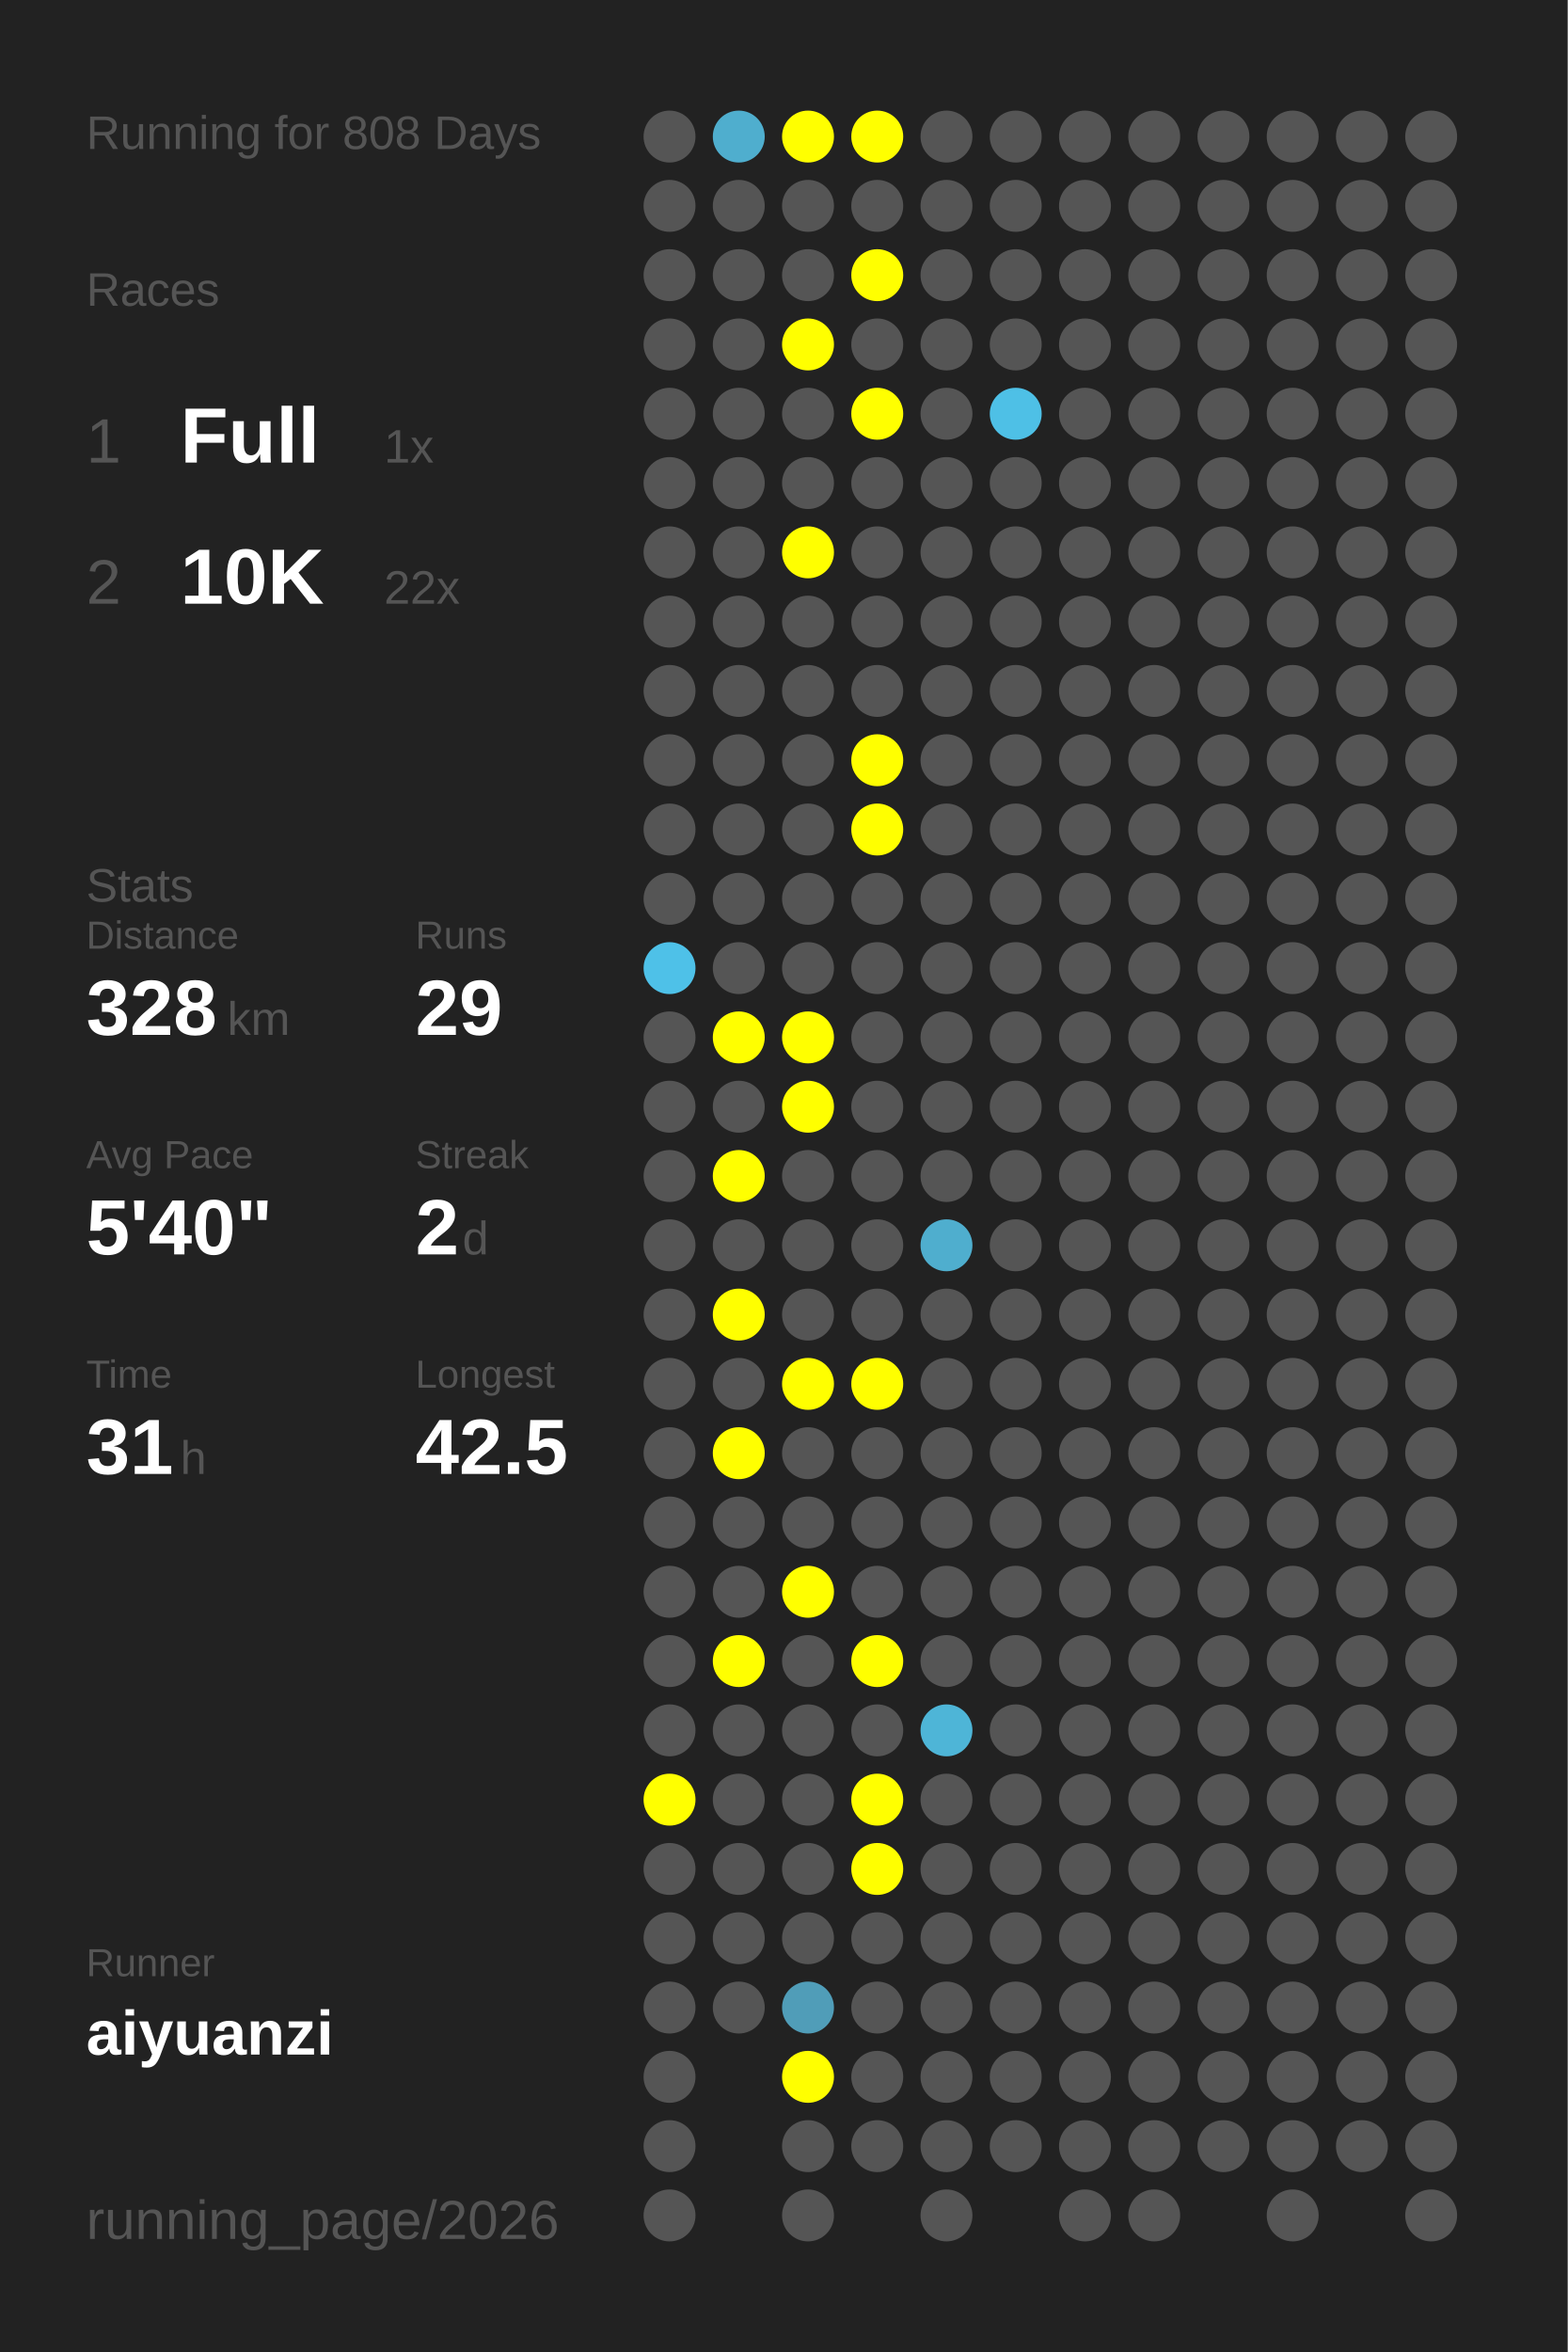
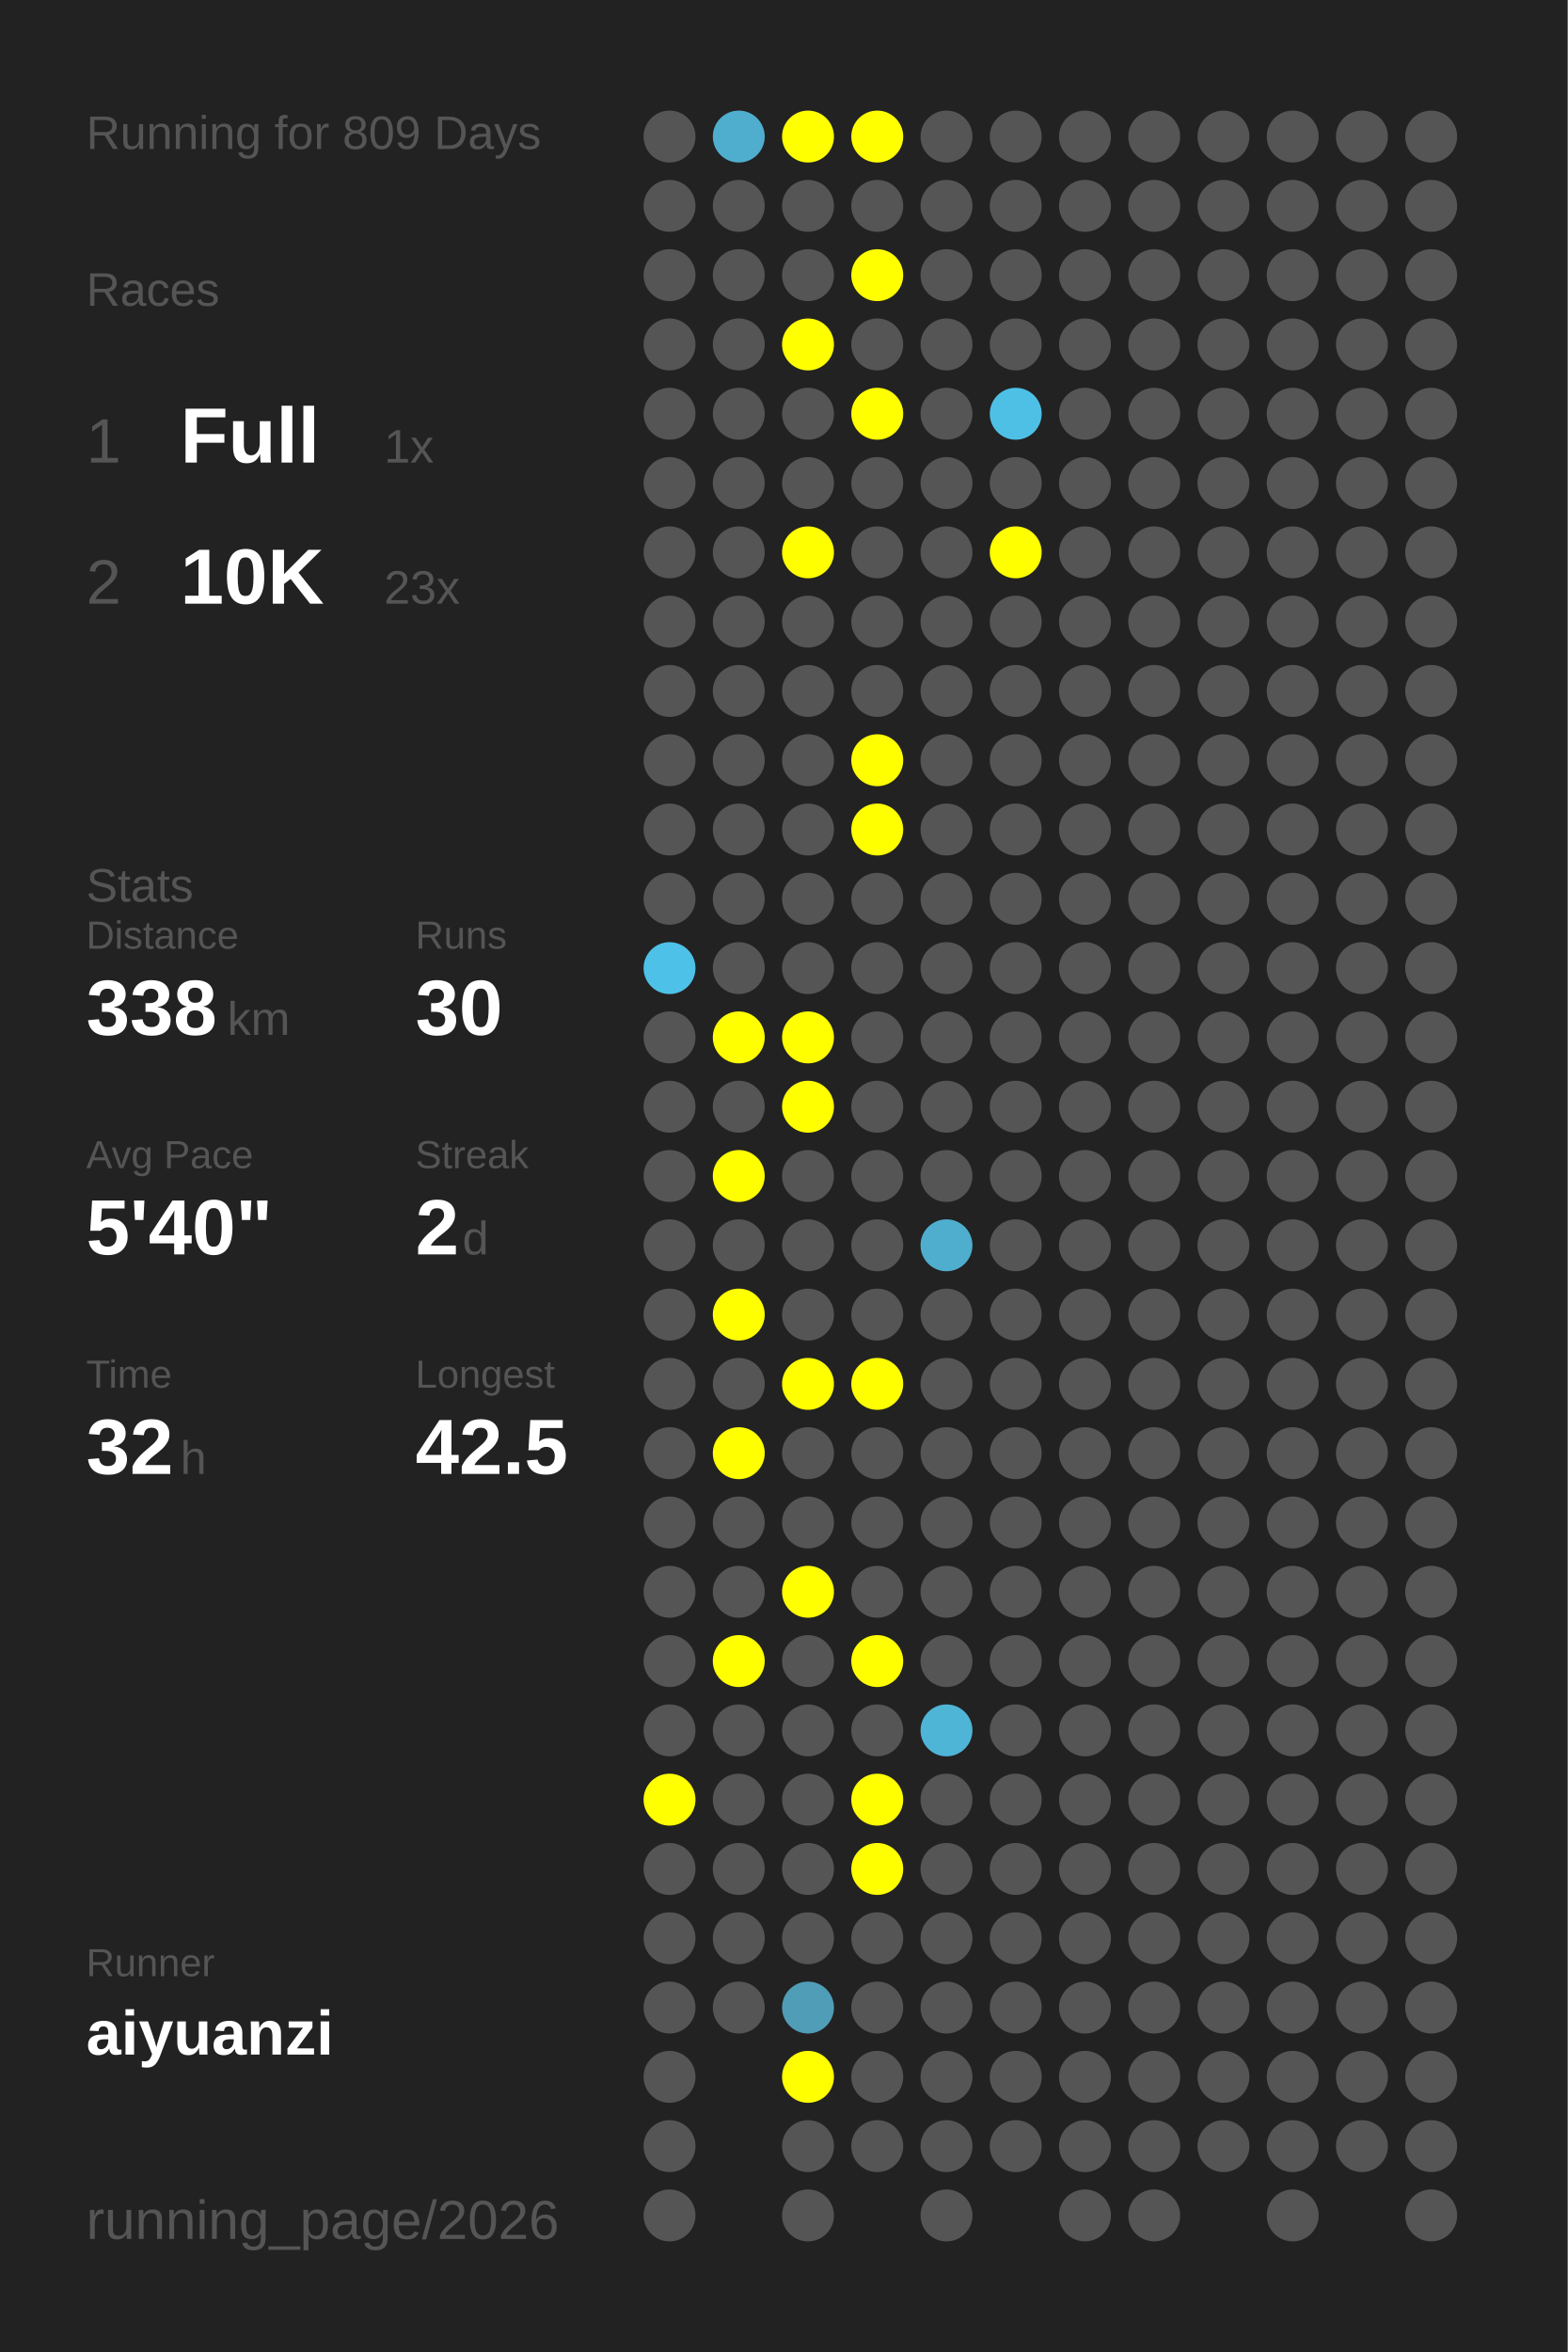
<svg xmlns="http://www.w3.org/2000/svg" baseProfile="full" height="300mm" version="1.1" viewBox="0,0,200,300" width="200mm">
  <defs />
  <rect fill="#222222" height="300" width="200" x="0" y="0" />
-   <text fill="#555555" style="font-size:6px; font-family:Arial;" x="11" y="19">Running for 808 Days</text>
+   <text fill="#555555" style="font-size:6px; font-family:Arial;" x="11" y="19">Running for 809 Days</text>
  <text fill="#555555" style="font-size:6px; font-family:Arial;" x="11" y="39">Races</text>
  <text fill="#555555" style="font-size:8px; font-family:Arial;" x="11" y="59">1</text>
  <text fill="#FFFFFF" style="font-size:10px; font-family:Arial; font-weight:bold;" x="23" y="59">Full</text>
  <text fill="#555555" style="font-size:6px; font-family:Arial;" x="49" y="59">1x</text>
  <text fill="#555555" style="font-size:8px; font-family:Arial;" x="11" y="77">2</text>
  <text fill="#FFFFFF" style="font-size:10px; font-family:Arial; font-weight:bold;" x="23" y="77">10K</text>
-   <text fill="#555555" style="font-size:6px; font-family:Arial;" x="49" y="77">22x</text>
+   <text fill="#555555" style="font-size:6px; font-family:Arial;" x="49" y="77">23x</text>
  <text fill="#555555" style="font-size:6px; font-family:Arial;" x="11" y="115">Stats</text>
  <text fill="#555555" style="font-size:5px; font-family:Arial;" x="11" y="121">Distance</text>
-   <text fill="#FFFFFF" style="font-size:10px; font-family:Arial; font-weight:bold;" x="11" y="132">328</text>
+   <text fill="#FFFFFF" style="font-size:10px; font-family:Arial; font-weight:bold;" x="11" y="132">338</text>
  <text fill="#555555" style="font-size:6px; font-family:Arial;" x="29" y="132">km</text>
  <text fill="#555555" style="font-size:5px; font-family:Arial;" x="53" y="121">Runs</text>
-   <text fill="#FFFFFF" style="font-size:10px; font-family:Arial; font-weight:bold;" x="53" y="132">29</text>
+   <text fill="#FFFFFF" style="font-size:10px; font-family:Arial; font-weight:bold;" x="53" y="132">30</text>
  <text fill="#555555" style="font-size:5px; font-family:Arial;" x="11" y="149">Avg Pace</text>
  <text fill="#FFFFFF" style="font-size:10px; font-family:Arial; font-weight:bold;" x="11" y="160">5'40"</text>
  <text fill="#555555" style="font-size:5px; font-family:Arial;" x="53" y="149">Streak</text>
  <text fill="#FFFFFF" style="font-size:10px; font-family:Arial; font-weight:bold;" x="53" y="160">2</text>
  <text fill="#555555" style="font-size:6px; font-family:Arial;" x="59" y="160">d</text>
  <text fill="#555555" style="font-size:5px; font-family:Arial;" x="11" y="177">Time</text>
-   <text fill="#FFFFFF" style="font-size:10px; font-family:Arial; font-weight:bold;" x="11" y="188">31</text>
+   <text fill="#FFFFFF" style="font-size:10px; font-family:Arial; font-weight:bold;" x="11" y="188">32</text>
  <text fill="#555555" style="font-size:6px; font-family:Arial;" x="23" y="188">h</text>
  <text fill="#555555" style="font-size:5px; font-family:Arial;" x="53" y="177">Longest</text>
  <text fill="#FFFFFF" style="font-size:10px; font-family:Arial; font-weight:bold;" x="53" y="188">42.5</text>
  <text fill="#555555" style="font-size:5px; font-family:Arial;" x="11" y="252.065">Runner</text>
  <text fill="#FFFFFF" style="font-size:8px; font-family:Arial; font-weight:bold;" x="11" y="262.065">aiyuanzi</text>
  <text fill="#555555" style="font-size:7px; font-family:Arial;" x="11" y="285.581">running_page/2026</text>
  <circle cx="85.417" cy="17.419" fill="#555555" r="3.312" />
  <circle cx="85.417" cy="26.258" fill="#555555" r="3.312" />
  <circle cx="85.417" cy="35.097" fill="#555555" r="3.312" />
  <circle cx="85.417" cy="43.935" fill="#555555" r="3.312" />
  <circle cx="85.417" cy="52.774" fill="#555555" r="3.312" />
  <circle cx="85.417" cy="61.613" fill="#555555" r="3.312" />
  <circle cx="85.417" cy="70.452" fill="#555555" r="3.312" />
  <circle cx="85.417" cy="79.29" fill="#555555" r="3.312" />
  <circle cx="85.417" cy="88.129" fill="#555555" r="3.312" />
  <circle cx="85.417" cy="96.968" fill="#555555" r="3.312" />
  <circle cx="85.417" cy="105.806" fill="#555555" r="3.312" />
  <circle cx="85.417" cy="114.645" fill="#555555" r="3.312" />
  <circle cx="85.417" cy="123.484" fill="#4ec1e8" r="3.312" />
  <circle cx="85.417" cy="132.323" fill="#555555" r="3.312" />
  <circle cx="85.417" cy="141.161" fill="#555555" r="3.312" />
  <circle cx="85.417" cy="150" fill="#555555" r="3.312" />
  <circle cx="85.417" cy="158.839" fill="#555555" r="3.312" />
  <circle cx="85.417" cy="167.677" fill="#555555" r="3.312" />
  <circle cx="85.417" cy="176.516" fill="#555555" r="3.312" />
  <circle cx="85.417" cy="185.355" fill="#555555" r="3.312" />
  <circle cx="85.417" cy="194.194" fill="#555555" r="3.312" />
  <circle cx="85.417" cy="203.032" fill="#555555" r="3.312" />
  <circle cx="85.417" cy="211.871" fill="#555555" r="3.312" />
  <circle cx="85.417" cy="220.71" fill="#555555" r="3.312" />
  <circle cx="85.417" cy="229.548" fill="#FFFF00" r="3.312" />
  <circle cx="85.417" cy="238.387" fill="#555555" r="3.312" />
  <circle cx="85.417" cy="247.226" fill="#555555" r="3.312" />
  <circle cx="85.417" cy="256.065" fill="#555555" r="3.312" />
  <circle cx="85.417" cy="264.903" fill="#555555" r="3.312" />
  <circle cx="85.417" cy="273.742" fill="#555555" r="3.312" />
  <circle cx="85.417" cy="282.581" fill="#555555" r="3.312" />
  <circle cx="94.25" cy="17.419" fill="#4faece" r="3.312" />
  <circle cx="94.25" cy="26.258" fill="#555555" r="3.312" />
  <circle cx="94.25" cy="35.097" fill="#555555" r="3.312" />
  <circle cx="94.25" cy="43.935" fill="#555555" r="3.312" />
  <circle cx="94.25" cy="52.774" fill="#555555" r="3.312" />
  <circle cx="94.25" cy="61.613" fill="#555555" r="3.312" />
  <circle cx="94.25" cy="70.452" fill="#555555" r="3.312" />
  <circle cx="94.25" cy="79.29" fill="#555555" r="3.312" />
  <circle cx="94.25" cy="88.129" fill="#555555" r="3.312" />
  <circle cx="94.25" cy="96.968" fill="#555555" r="3.312" />
  <circle cx="94.25" cy="105.806" fill="#555555" r="3.312" />
  <circle cx="94.25" cy="114.645" fill="#555555" r="3.312" />
  <circle cx="94.25" cy="123.484" fill="#555555" r="3.312" />
  <circle cx="94.25" cy="132.323" fill="#FFFF00" r="3.312" />
  <circle cx="94.25" cy="141.161" fill="#555555" r="3.312" />
  <circle cx="94.25" cy="150" fill="#FFFF00" r="3.312" />
  <circle cx="94.25" cy="158.839" fill="#555555" r="3.312" />
  <circle cx="94.25" cy="167.677" fill="#FFFF00" r="3.312" />
  <circle cx="94.25" cy="176.516" fill="#555555" r="3.312" />
  <circle cx="94.25" cy="185.355" fill="#FFFF00" r="3.312" />
  <circle cx="94.25" cy="194.194" fill="#555555" r="3.312" />
  <circle cx="94.25" cy="203.032" fill="#555555" r="3.312" />
  <circle cx="94.25" cy="211.871" fill="#FFFF00" r="3.312" />
  <circle cx="94.25" cy="220.71" fill="#555555" r="3.312" />
  <circle cx="94.25" cy="229.548" fill="#555555" r="3.312" />
  <circle cx="94.25" cy="238.387" fill="#555555" r="3.312" />
  <circle cx="94.25" cy="247.226" fill="#555555" r="3.312" />
  <circle cx="94.25" cy="256.065" fill="#555555" r="3.312" />
  <circle cx="103.083" cy="17.419" fill="#FFFF00" r="3.312" />
  <circle cx="103.083" cy="26.258" fill="#555555" r="3.312" />
  <circle cx="103.083" cy="35.097" fill="#555555" r="3.312" />
  <circle cx="103.083" cy="43.935" fill="#FFFF00" r="3.312" />
  <circle cx="103.083" cy="52.774" fill="#555555" r="3.312" />
  <circle cx="103.083" cy="61.613" fill="#555555" r="3.312" />
  <circle cx="103.083" cy="70.452" fill="#FFFF00" r="3.312" />
  <circle cx="103.083" cy="79.29" fill="#555555" r="3.312" />
  <circle cx="103.083" cy="88.129" fill="#555555" r="3.312" />
  <circle cx="103.083" cy="96.968" fill="#555555" r="3.312" />
  <circle cx="103.083" cy="105.806" fill="#555555" r="3.312" />
  <circle cx="103.083" cy="114.645" fill="#555555" r="3.312" />
  <circle cx="103.083" cy="123.484" fill="#555555" r="3.312" />
  <circle cx="103.083" cy="132.323" fill="#FFFF00" r="3.312" />
  <circle cx="103.083" cy="141.161" fill="#FFFF00" r="3.312" />
  <circle cx="103.083" cy="150" fill="#555555" r="3.312" />
  <circle cx="103.083" cy="158.839" fill="#555555" r="3.312" />
  <circle cx="103.083" cy="167.677" fill="#555555" r="3.312" />
  <circle cx="103.083" cy="176.516" fill="#FFFF00" r="3.312" />
  <circle cx="103.083" cy="185.355" fill="#555555" r="3.312" />
  <circle cx="103.083" cy="194.194" fill="#555555" r="3.312" />
  <circle cx="103.083" cy="203.032" fill="#FFFF00" r="3.312" />
  <circle cx="103.083" cy="211.871" fill="#555555" r="3.312" />
  <circle cx="103.083" cy="220.71" fill="#555555" r="3.312" />
  <circle cx="103.083" cy="229.548" fill="#555555" r="3.312" />
  <circle cx="103.083" cy="238.387" fill="#555555" r="3.312" />
  <circle cx="103.083" cy="247.226" fill="#555555" r="3.312" />
  <circle cx="103.083" cy="256.065" fill="#509db8" r="3.312" />
  <circle cx="103.083" cy="264.903" fill="#FFFF00" r="3.312" />
  <circle cx="103.083" cy="273.742" fill="#555555" r="3.312" />
  <circle cx="103.083" cy="282.581" fill="#555555" r="3.312" />
  <circle cx="111.917" cy="17.419" fill="#FFFF00" r="3.312" />
  <circle cx="111.917" cy="26.258" fill="#555555" r="3.312" />
  <circle cx="111.917" cy="35.097" fill="#FFFF00" r="3.312" />
  <circle cx="111.917" cy="43.935" fill="#555555" r="3.312" />
  <circle cx="111.917" cy="52.774" fill="#FFFF00" r="3.312" />
  <circle cx="111.917" cy="61.613" fill="#555555" r="3.312" />
  <circle cx="111.917" cy="70.452" fill="#555555" r="3.312" />
  <circle cx="111.917" cy="79.29" fill="#555555" r="3.312" />
  <circle cx="111.917" cy="88.129" fill="#555555" r="3.312" />
  <circle cx="111.917" cy="96.968" fill="#FFFF00" r="3.312" />
  <circle cx="111.917" cy="105.806" fill="#FFFF00" r="3.312" />
  <circle cx="111.917" cy="114.645" fill="#555555" r="3.312" />
  <circle cx="111.917" cy="123.484" fill="#555555" r="3.312" />
  <circle cx="111.917" cy="132.323" fill="#555555" r="3.312" />
  <circle cx="111.917" cy="141.161" fill="#555555" r="3.312" />
  <circle cx="111.917" cy="150" fill="#555555" r="3.312" />
  <circle cx="111.917" cy="158.839" fill="#555555" r="3.312" />
  <circle cx="111.917" cy="167.677" fill="#555555" r="3.312" />
  <circle cx="111.917" cy="176.516" fill="#FFFF00" r="3.312" />
  <circle cx="111.917" cy="185.355" fill="#555555" r="3.312" />
  <circle cx="111.917" cy="194.194" fill="#555555" r="3.312" />
  <circle cx="111.917" cy="203.032" fill="#555555" r="3.312" />
  <circle cx="111.917" cy="211.871" fill="#FFFF00" r="3.312" />
  <circle cx="111.917" cy="220.71" fill="#555555" r="3.312" />
  <circle cx="111.917" cy="229.548" fill="#FFFF00" r="3.312" />
  <circle cx="111.917" cy="238.387" fill="#FFFF00" r="3.312" />
  <circle cx="111.917" cy="247.226" fill="#555555" r="3.312" />
  <circle cx="111.917" cy="256.065" fill="#555555" r="3.312" />
  <circle cx="111.917" cy="264.903" fill="#555555" r="3.312" />
  <circle cx="111.917" cy="273.742" fill="#555555" r="3.312" />
  <circle cx="120.75" cy="17.419" fill="#555555" r="3.312" />
  <circle cx="120.75" cy="26.258" fill="#555555" r="3.312" />
  <circle cx="120.75" cy="35.097" fill="#555555" r="3.312" />
  <circle cx="120.75" cy="43.935" fill="#555555" r="3.312" />
  <circle cx="120.75" cy="52.774" fill="#555555" r="3.312" />
  <circle cx="120.75" cy="61.613" fill="#555555" r="3.312" />
  <circle cx="120.75" cy="70.452" fill="#555555" r="3.312" />
  <circle cx="120.75" cy="79.29" fill="#555555" r="3.312" />
  <circle cx="120.75" cy="88.129" fill="#555555" r="3.312" />
  <circle cx="120.75" cy="96.968" fill="#555555" r="3.312" />
  <circle cx="120.75" cy="105.806" fill="#555555" r="3.312" />
  <circle cx="120.75" cy="114.645" fill="#555555" r="3.312" />
  <circle cx="120.75" cy="123.484" fill="#555555" r="3.312" />
  <circle cx="120.75" cy="132.323" fill="#555555" r="3.312" />
  <circle cx="120.75" cy="141.161" fill="#555555" r="3.312" />
  <circle cx="120.75" cy="150" fill="#555555" r="3.312" />
  <circle cx="120.75" cy="158.839" fill="#4faece" r="3.312" />
  <circle cx="120.75" cy="167.677" fill="#555555" r="3.312" />
  <circle cx="120.75" cy="176.516" fill="#555555" r="3.312" />
  <circle cx="120.75" cy="185.355" fill="#555555" r="3.312" />
  <circle cx="120.75" cy="194.194" fill="#555555" r="3.312" />
  <circle cx="120.75" cy="203.032" fill="#555555" r="3.312" />
  <circle cx="120.75" cy="211.871" fill="#555555" r="3.312" />
  <circle cx="120.75" cy="220.71" fill="#4eb5d7" r="3.312" />
  <circle cx="120.75" cy="229.548" fill="#555555" r="3.312" />
  <circle cx="120.75" cy="238.387" fill="#555555" r="3.312" />
  <circle cx="120.75" cy="247.226" fill="#555555" r="3.312" />
  <circle cx="120.75" cy="256.065" fill="#555555" r="3.312" />
  <circle cx="120.75" cy="264.903" fill="#555555" r="3.312" />
  <circle cx="120.75" cy="273.742" fill="#555555" r="3.312" />
  <circle cx="120.75" cy="282.581" fill="#555555" r="3.312" />
  <circle cx="129.583" cy="17.419" fill="#555555" r="3.312" />
  <circle cx="129.583" cy="26.258" fill="#555555" r="3.312" />
  <circle cx="129.583" cy="35.097" fill="#555555" r="3.312" />
  <circle cx="129.583" cy="43.935" fill="#555555" r="3.312" />
  <circle cx="129.583" cy="52.774" fill="#4ec0e6" r="3.312" />
  <circle cx="129.583" cy="61.613" fill="#555555" r="3.312" />
-   <circle cx="129.583" cy="70.452" fill="#555555" r="3.312" />
+   <circle cx="129.583" cy="70.452" fill="#FFFF00" r="3.312" />
  <circle cx="129.583" cy="79.29" fill="#555555" r="3.312" />
  <circle cx="129.583" cy="88.129" fill="#555555" r="3.312" />
  <circle cx="129.583" cy="96.968" fill="#555555" r="3.312" />
  <circle cx="129.583" cy="105.806" fill="#555555" r="3.312" />
  <circle cx="129.583" cy="114.645" fill="#555555" r="3.312" />
  <circle cx="129.583" cy="123.484" fill="#555555" r="3.312" />
  <circle cx="129.583" cy="132.323" fill="#555555" r="3.312" />
  <circle cx="129.583" cy="141.161" fill="#555555" r="3.312" />
  <circle cx="129.583" cy="150" fill="#555555" r="3.312" />
  <circle cx="129.583" cy="158.839" fill="#555555" r="3.312" />
  <circle cx="129.583" cy="167.677" fill="#555555" r="3.312" />
  <circle cx="129.583" cy="176.516" fill="#555555" r="3.312" />
  <circle cx="129.583" cy="185.355" fill="#555555" r="3.312" />
  <circle cx="129.583" cy="194.194" fill="#555555" r="3.312" />
  <circle cx="129.583" cy="203.032" fill="#555555" r="3.312" />
  <circle cx="129.583" cy="211.871" fill="#555555" r="3.312" />
  <circle cx="129.583" cy="220.71" fill="#555555" r="3.312" />
  <circle cx="129.583" cy="229.548" fill="#555555" r="3.312" />
  <circle cx="129.583" cy="238.387" fill="#555555" r="3.312" />
  <circle cx="129.583" cy="247.226" fill="#555555" r="3.312" />
  <circle cx="129.583" cy="256.065" fill="#555555" r="3.312" />
  <circle cx="129.583" cy="264.903" fill="#555555" r="3.312" />
  <circle cx="129.583" cy="273.742" fill="#555555" r="3.312" />
  <circle cx="138.417" cy="17.419" fill="#555555" r="3.312" />
  <circle cx="138.417" cy="26.258" fill="#555555" r="3.312" />
  <circle cx="138.417" cy="35.097" fill="#555555" r="3.312" />
  <circle cx="138.417" cy="43.935" fill="#555555" r="3.312" />
  <circle cx="138.417" cy="52.774" fill="#555555" r="3.312" />
  <circle cx="138.417" cy="61.613" fill="#555555" r="3.312" />
  <circle cx="138.417" cy="70.452" fill="#555555" r="3.312" />
  <circle cx="138.417" cy="79.29" fill="#555555" r="3.312" />
  <circle cx="138.417" cy="88.129" fill="#555555" r="3.312" />
  <circle cx="138.417" cy="96.968" fill="#555555" r="3.312" />
  <circle cx="138.417" cy="105.806" fill="#555555" r="3.312" />
  <circle cx="138.417" cy="114.645" fill="#555555" r="3.312" />
  <circle cx="138.417" cy="123.484" fill="#555555" r="3.312" />
  <circle cx="138.417" cy="132.323" fill="#555555" r="3.312" />
  <circle cx="138.417" cy="141.161" fill="#555555" r="3.312" />
  <circle cx="138.417" cy="150" fill="#555555" r="3.312" />
  <circle cx="138.417" cy="158.839" fill="#555555" r="3.312" />
  <circle cx="138.417" cy="167.677" fill="#555555" r="3.312" />
  <circle cx="138.417" cy="176.516" fill="#555555" r="3.312" />
  <circle cx="138.417" cy="185.355" fill="#555555" r="3.312" />
  <circle cx="138.417" cy="194.194" fill="#555555" r="3.312" />
  <circle cx="138.417" cy="203.032" fill="#555555" r="3.312" />
  <circle cx="138.417" cy="211.871" fill="#555555" r="3.312" />
  <circle cx="138.417" cy="220.71" fill="#555555" r="3.312" />
  <circle cx="138.417" cy="229.548" fill="#555555" r="3.312" />
  <circle cx="138.417" cy="238.387" fill="#555555" r="3.312" />
  <circle cx="138.417" cy="247.226" fill="#555555" r="3.312" />
  <circle cx="138.417" cy="256.065" fill="#555555" r="3.312" />
  <circle cx="138.417" cy="264.903" fill="#555555" r="3.312" />
  <circle cx="138.417" cy="273.742" fill="#555555" r="3.312" />
  <circle cx="138.417" cy="282.581" fill="#555555" r="3.312" />
  <circle cx="147.25" cy="17.419" fill="#555555" r="3.312" />
  <circle cx="147.25" cy="26.258" fill="#555555" r="3.312" />
  <circle cx="147.25" cy="35.097" fill="#555555" r="3.312" />
  <circle cx="147.25" cy="43.935" fill="#555555" r="3.312" />
  <circle cx="147.25" cy="52.774" fill="#555555" r="3.312" />
  <circle cx="147.25" cy="61.613" fill="#555555" r="3.312" />
  <circle cx="147.25" cy="70.452" fill="#555555" r="3.312" />
  <circle cx="147.25" cy="79.29" fill="#555555" r="3.312" />
  <circle cx="147.25" cy="88.129" fill="#555555" r="3.312" />
  <circle cx="147.25" cy="96.968" fill="#555555" r="3.312" />
  <circle cx="147.25" cy="105.806" fill="#555555" r="3.312" />
  <circle cx="147.25" cy="114.645" fill="#555555" r="3.312" />
  <circle cx="147.25" cy="123.484" fill="#555555" r="3.312" />
  <circle cx="147.25" cy="132.323" fill="#555555" r="3.312" />
  <circle cx="147.25" cy="141.161" fill="#555555" r="3.312" />
  <circle cx="147.25" cy="150" fill="#555555" r="3.312" />
  <circle cx="147.25" cy="158.839" fill="#555555" r="3.312" />
  <circle cx="147.25" cy="167.677" fill="#555555" r="3.312" />
  <circle cx="147.25" cy="176.516" fill="#555555" r="3.312" />
  <circle cx="147.25" cy="185.355" fill="#555555" r="3.312" />
  <circle cx="147.25" cy="194.194" fill="#555555" r="3.312" />
  <circle cx="147.25" cy="203.032" fill="#555555" r="3.312" />
  <circle cx="147.25" cy="211.871" fill="#555555" r="3.312" />
  <circle cx="147.25" cy="220.71" fill="#555555" r="3.312" />
  <circle cx="147.25" cy="229.548" fill="#555555" r="3.312" />
  <circle cx="147.25" cy="238.387" fill="#555555" r="3.312" />
  <circle cx="147.25" cy="247.226" fill="#555555" r="3.312" />
  <circle cx="147.25" cy="256.065" fill="#555555" r="3.312" />
  <circle cx="147.25" cy="264.903" fill="#555555" r="3.312" />
  <circle cx="147.25" cy="273.742" fill="#555555" r="3.312" />
  <circle cx="147.25" cy="282.581" fill="#555555" r="3.312" />
  <circle cx="156.083" cy="17.419" fill="#555555" r="3.312" />
  <circle cx="156.083" cy="26.258" fill="#555555" r="3.312" />
  <circle cx="156.083" cy="35.097" fill="#555555" r="3.312" />
  <circle cx="156.083" cy="43.935" fill="#555555" r="3.312" />
  <circle cx="156.083" cy="52.774" fill="#555555" r="3.312" />
  <circle cx="156.083" cy="61.613" fill="#555555" r="3.312" />
  <circle cx="156.083" cy="70.452" fill="#555555" r="3.312" />
  <circle cx="156.083" cy="79.29" fill="#555555" r="3.312" />
  <circle cx="156.083" cy="88.129" fill="#555555" r="3.312" />
  <circle cx="156.083" cy="96.968" fill="#555555" r="3.312" />
  <circle cx="156.083" cy="105.806" fill="#555555" r="3.312" />
  <circle cx="156.083" cy="114.645" fill="#555555" r="3.312" />
  <circle cx="156.083" cy="123.484" fill="#555555" r="3.312" />
  <circle cx="156.083" cy="132.323" fill="#555555" r="3.312" />
  <circle cx="156.083" cy="141.161" fill="#555555" r="3.312" />
  <circle cx="156.083" cy="150" fill="#555555" r="3.312" />
  <circle cx="156.083" cy="158.839" fill="#555555" r="3.312" />
  <circle cx="156.083" cy="167.677" fill="#555555" r="3.312" />
  <circle cx="156.083" cy="176.516" fill="#555555" r="3.312" />
  <circle cx="156.083" cy="185.355" fill="#555555" r="3.312" />
  <circle cx="156.083" cy="194.194" fill="#555555" r="3.312" />
  <circle cx="156.083" cy="203.032" fill="#555555" r="3.312" />
  <circle cx="156.083" cy="211.871" fill="#555555" r="3.312" />
  <circle cx="156.083" cy="220.71" fill="#555555" r="3.312" />
  <circle cx="156.083" cy="229.548" fill="#555555" r="3.312" />
  <circle cx="156.083" cy="238.387" fill="#555555" r="3.312" />
  <circle cx="156.083" cy="247.226" fill="#555555" r="3.312" />
  <circle cx="156.083" cy="256.065" fill="#555555" r="3.312" />
  <circle cx="156.083" cy="264.903" fill="#555555" r="3.312" />
  <circle cx="156.083" cy="273.742" fill="#555555" r="3.312" />
  <circle cx="164.917" cy="17.419" fill="#555555" r="3.312" />
  <circle cx="164.917" cy="26.258" fill="#555555" r="3.312" />
  <circle cx="164.917" cy="35.097" fill="#555555" r="3.312" />
  <circle cx="164.917" cy="43.935" fill="#555555" r="3.312" />
  <circle cx="164.917" cy="52.774" fill="#555555" r="3.312" />
  <circle cx="164.917" cy="61.613" fill="#555555" r="3.312" />
  <circle cx="164.917" cy="70.452" fill="#555555" r="3.312" />
  <circle cx="164.917" cy="79.29" fill="#555555" r="3.312" />
  <circle cx="164.917" cy="88.129" fill="#555555" r="3.312" />
  <circle cx="164.917" cy="96.968" fill="#555555" r="3.312" />
  <circle cx="164.917" cy="105.806" fill="#555555" r="3.312" />
  <circle cx="164.917" cy="114.645" fill="#555555" r="3.312" />
  <circle cx="164.917" cy="123.484" fill="#555555" r="3.312" />
  <circle cx="164.917" cy="132.323" fill="#555555" r="3.312" />
  <circle cx="164.917" cy="141.161" fill="#555555" r="3.312" />
  <circle cx="164.917" cy="150" fill="#555555" r="3.312" />
  <circle cx="164.917" cy="158.839" fill="#555555" r="3.312" />
  <circle cx="164.917" cy="167.677" fill="#555555" r="3.312" />
  <circle cx="164.917" cy="176.516" fill="#555555" r="3.312" />
  <circle cx="164.917" cy="185.355" fill="#555555" r="3.312" />
  <circle cx="164.917" cy="194.194" fill="#555555" r="3.312" />
  <circle cx="164.917" cy="203.032" fill="#555555" r="3.312" />
  <circle cx="164.917" cy="211.871" fill="#555555" r="3.312" />
  <circle cx="164.917" cy="220.71" fill="#555555" r="3.312" />
  <circle cx="164.917" cy="229.548" fill="#555555" r="3.312" />
  <circle cx="164.917" cy="238.387" fill="#555555" r="3.312" />
  <circle cx="164.917" cy="247.226" fill="#555555" r="3.312" />
  <circle cx="164.917" cy="256.065" fill="#555555" r="3.312" />
  <circle cx="164.917" cy="264.903" fill="#555555" r="3.312" />
  <circle cx="164.917" cy="273.742" fill="#555555" r="3.312" />
  <circle cx="164.917" cy="282.581" fill="#555555" r="3.312" />
  <circle cx="173.75" cy="17.419" fill="#555555" r="3.312" />
  <circle cx="173.75" cy="26.258" fill="#555555" r="3.312" />
  <circle cx="173.75" cy="35.097" fill="#555555" r="3.312" />
  <circle cx="173.75" cy="43.935" fill="#555555" r="3.312" />
  <circle cx="173.75" cy="52.774" fill="#555555" r="3.312" />
  <circle cx="173.75" cy="61.613" fill="#555555" r="3.312" />
  <circle cx="173.75" cy="70.452" fill="#555555" r="3.312" />
  <circle cx="173.75" cy="79.29" fill="#555555" r="3.312" />
  <circle cx="173.75" cy="88.129" fill="#555555" r="3.312" />
  <circle cx="173.75" cy="96.968" fill="#555555" r="3.312" />
  <circle cx="173.75" cy="105.806" fill="#555555" r="3.312" />
  <circle cx="173.75" cy="114.645" fill="#555555" r="3.312" />
  <circle cx="173.75" cy="123.484" fill="#555555" r="3.312" />
  <circle cx="173.75" cy="132.323" fill="#555555" r="3.312" />
  <circle cx="173.75" cy="141.161" fill="#555555" r="3.312" />
  <circle cx="173.75" cy="150" fill="#555555" r="3.312" />
  <circle cx="173.75" cy="158.839" fill="#555555" r="3.312" />
  <circle cx="173.75" cy="167.677" fill="#555555" r="3.312" />
  <circle cx="173.75" cy="176.516" fill="#555555" r="3.312" />
  <circle cx="173.75" cy="185.355" fill="#555555" r="3.312" />
  <circle cx="173.75" cy="194.194" fill="#555555" r="3.312" />
  <circle cx="173.75" cy="203.032" fill="#555555" r="3.312" />
  <circle cx="173.75" cy="211.871" fill="#555555" r="3.312" />
  <circle cx="173.75" cy="220.71" fill="#555555" r="3.312" />
  <circle cx="173.75" cy="229.548" fill="#555555" r="3.312" />
  <circle cx="173.75" cy="238.387" fill="#555555" r="3.312" />
  <circle cx="173.75" cy="247.226" fill="#555555" r="3.312" />
  <circle cx="173.75" cy="256.065" fill="#555555" r="3.312" />
  <circle cx="173.75" cy="264.903" fill="#555555" r="3.312" />
  <circle cx="173.75" cy="273.742" fill="#555555" r="3.312" />
  <circle cx="182.583" cy="17.419" fill="#555555" r="3.312" />
  <circle cx="182.583" cy="26.258" fill="#555555" r="3.312" />
  <circle cx="182.583" cy="35.097" fill="#555555" r="3.312" />
  <circle cx="182.583" cy="43.935" fill="#555555" r="3.312" />
  <circle cx="182.583" cy="52.774" fill="#555555" r="3.312" />
  <circle cx="182.583" cy="61.613" fill="#555555" r="3.312" />
  <circle cx="182.583" cy="70.452" fill="#555555" r="3.312" />
  <circle cx="182.583" cy="79.29" fill="#555555" r="3.312" />
  <circle cx="182.583" cy="88.129" fill="#555555" r="3.312" />
  <circle cx="182.583" cy="96.968" fill="#555555" r="3.312" />
  <circle cx="182.583" cy="105.806" fill="#555555" r="3.312" />
  <circle cx="182.583" cy="114.645" fill="#555555" r="3.312" />
  <circle cx="182.583" cy="123.484" fill="#555555" r="3.312" />
  <circle cx="182.583" cy="132.323" fill="#555555" r="3.312" />
  <circle cx="182.583" cy="141.161" fill="#555555" r="3.312" />
  <circle cx="182.583" cy="150" fill="#555555" r="3.312" />
  <circle cx="182.583" cy="158.839" fill="#555555" r="3.312" />
  <circle cx="182.583" cy="167.677" fill="#555555" r="3.312" />
  <circle cx="182.583" cy="176.516" fill="#555555" r="3.312" />
  <circle cx="182.583" cy="185.355" fill="#555555" r="3.312" />
  <circle cx="182.583" cy="194.194" fill="#555555" r="3.312" />
  <circle cx="182.583" cy="203.032" fill="#555555" r="3.312" />
  <circle cx="182.583" cy="211.871" fill="#555555" r="3.312" />
  <circle cx="182.583" cy="220.71" fill="#555555" r="3.312" />
  <circle cx="182.583" cy="229.548" fill="#555555" r="3.312" />
  <circle cx="182.583" cy="238.387" fill="#555555" r="3.312" />
  <circle cx="182.583" cy="247.226" fill="#555555" r="3.312" />
  <circle cx="182.583" cy="256.065" fill="#555555" r="3.312" />
  <circle cx="182.583" cy="264.903" fill="#555555" r="3.312" />
  <circle cx="182.583" cy="273.742" fill="#555555" r="3.312" />
  <circle cx="182.583" cy="282.581" fill="#555555" r="3.312" />
</svg>
